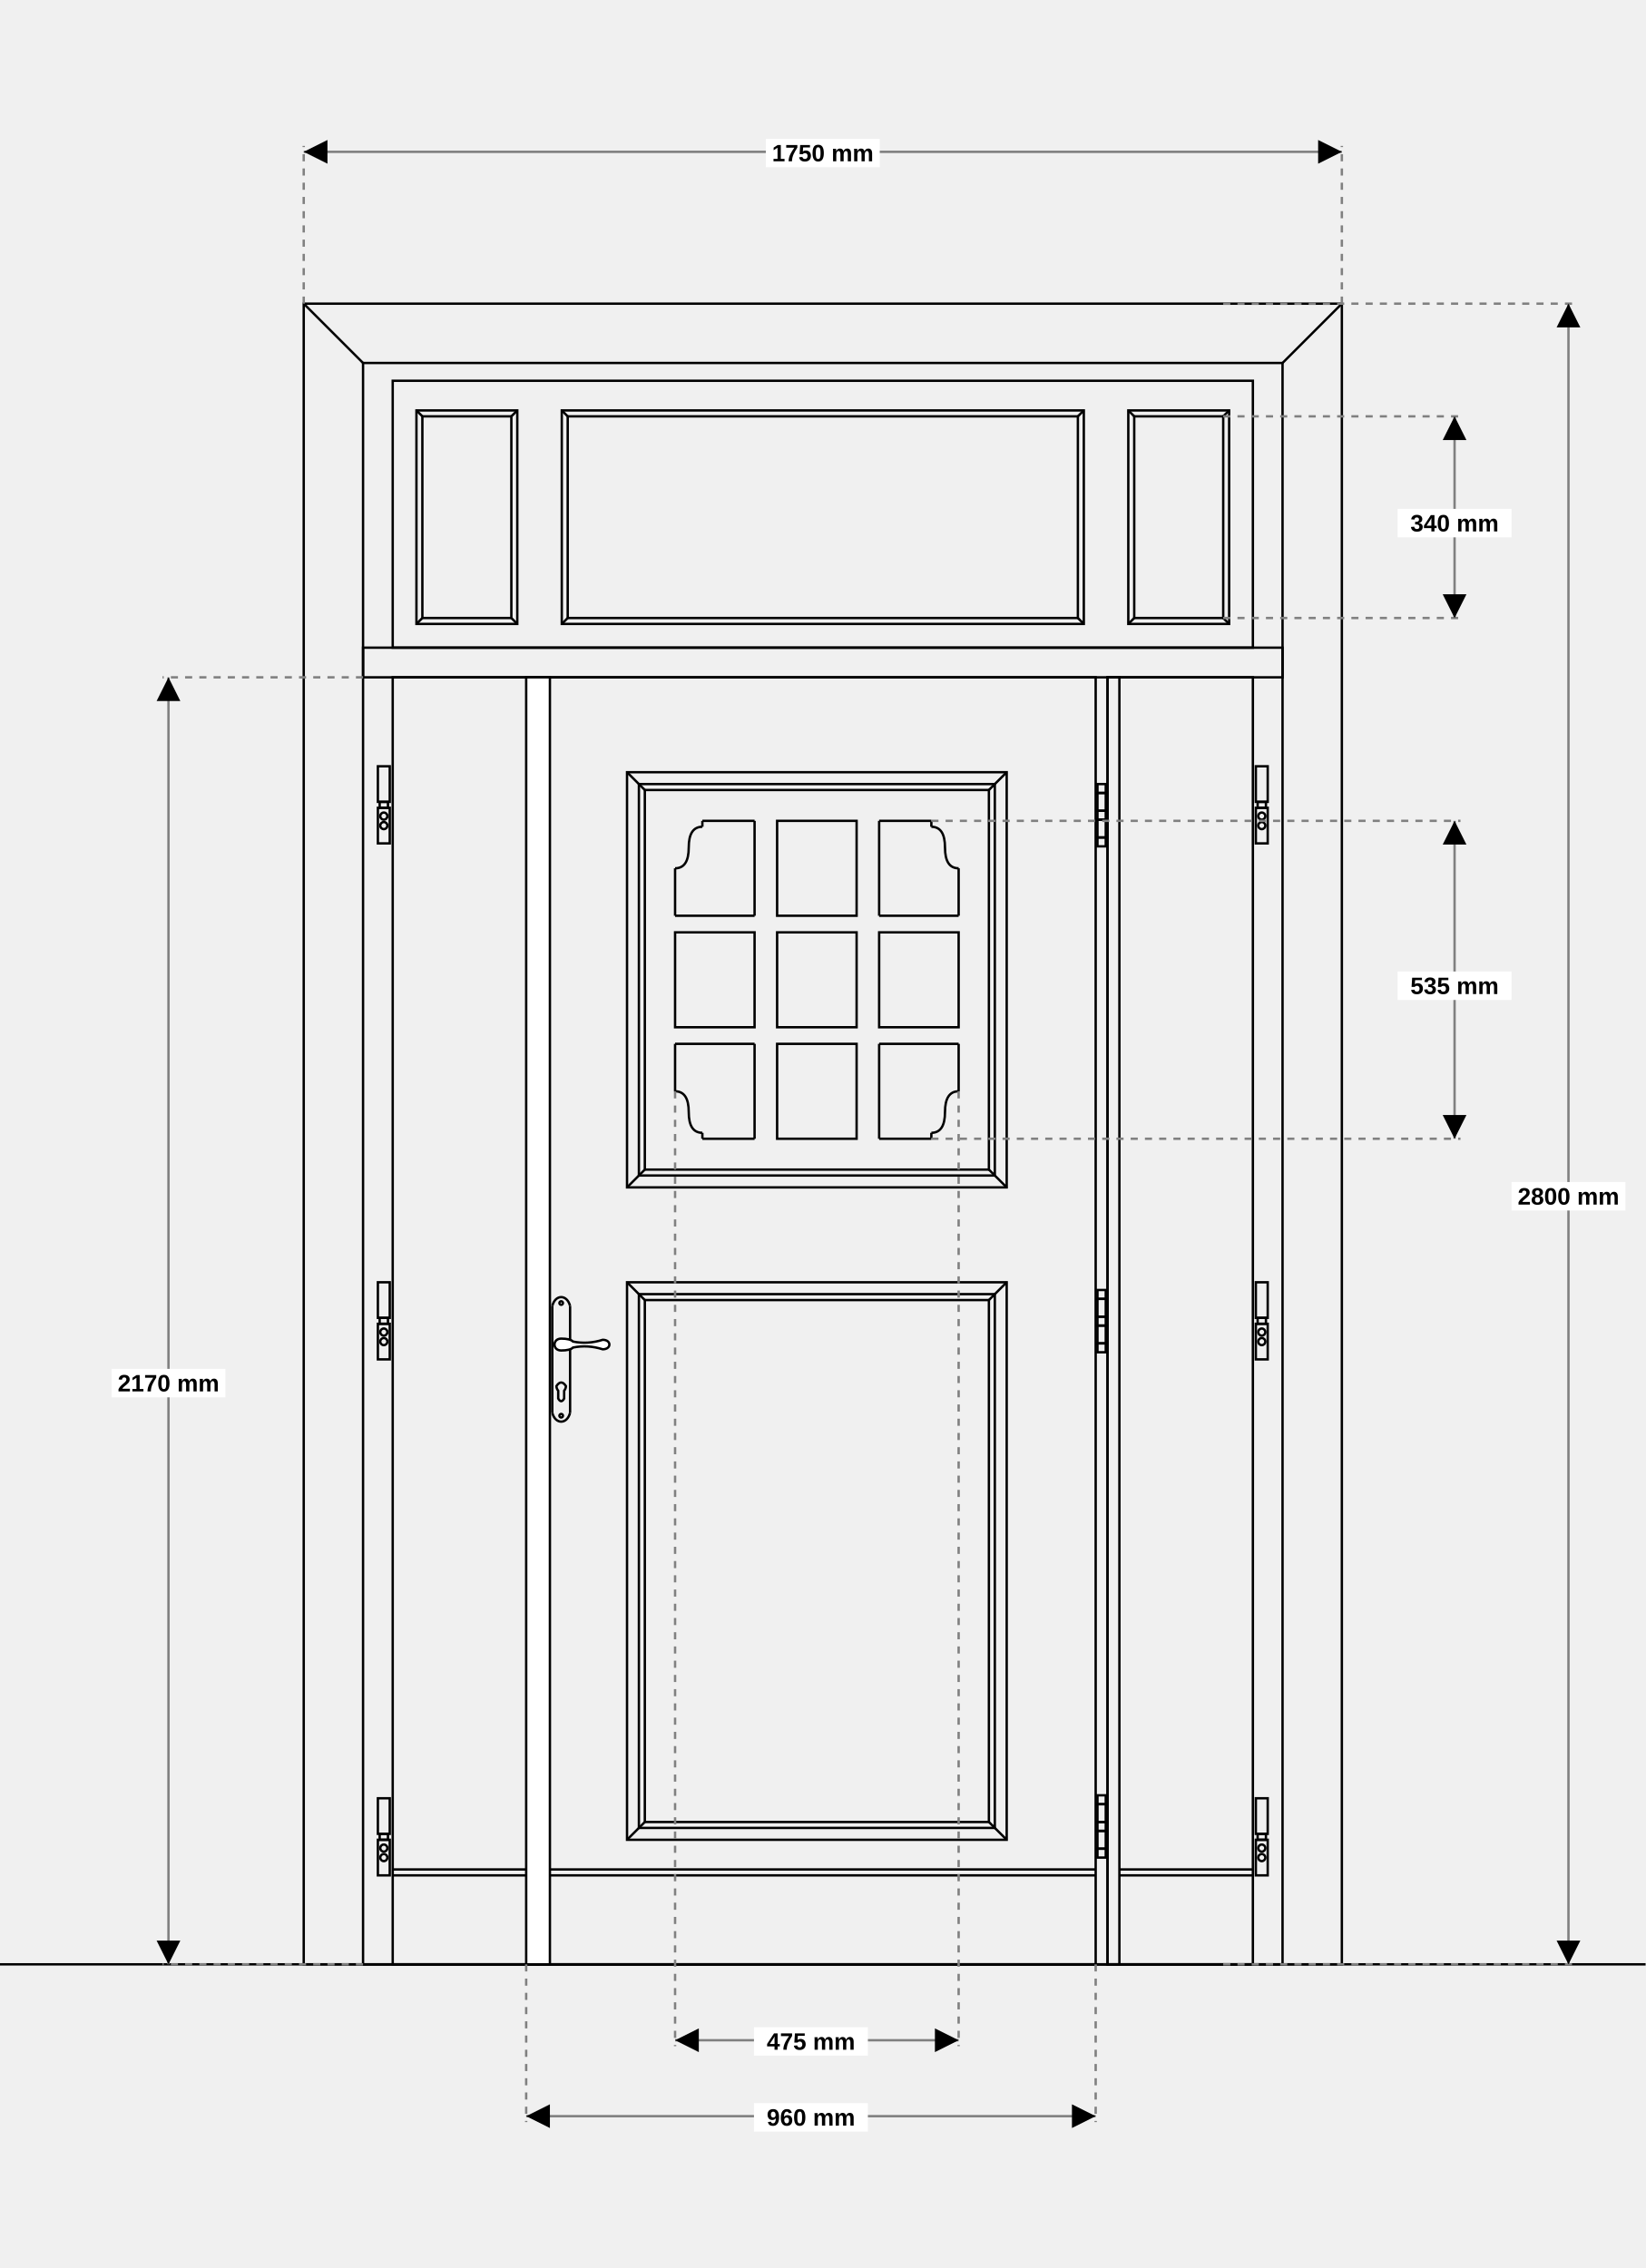
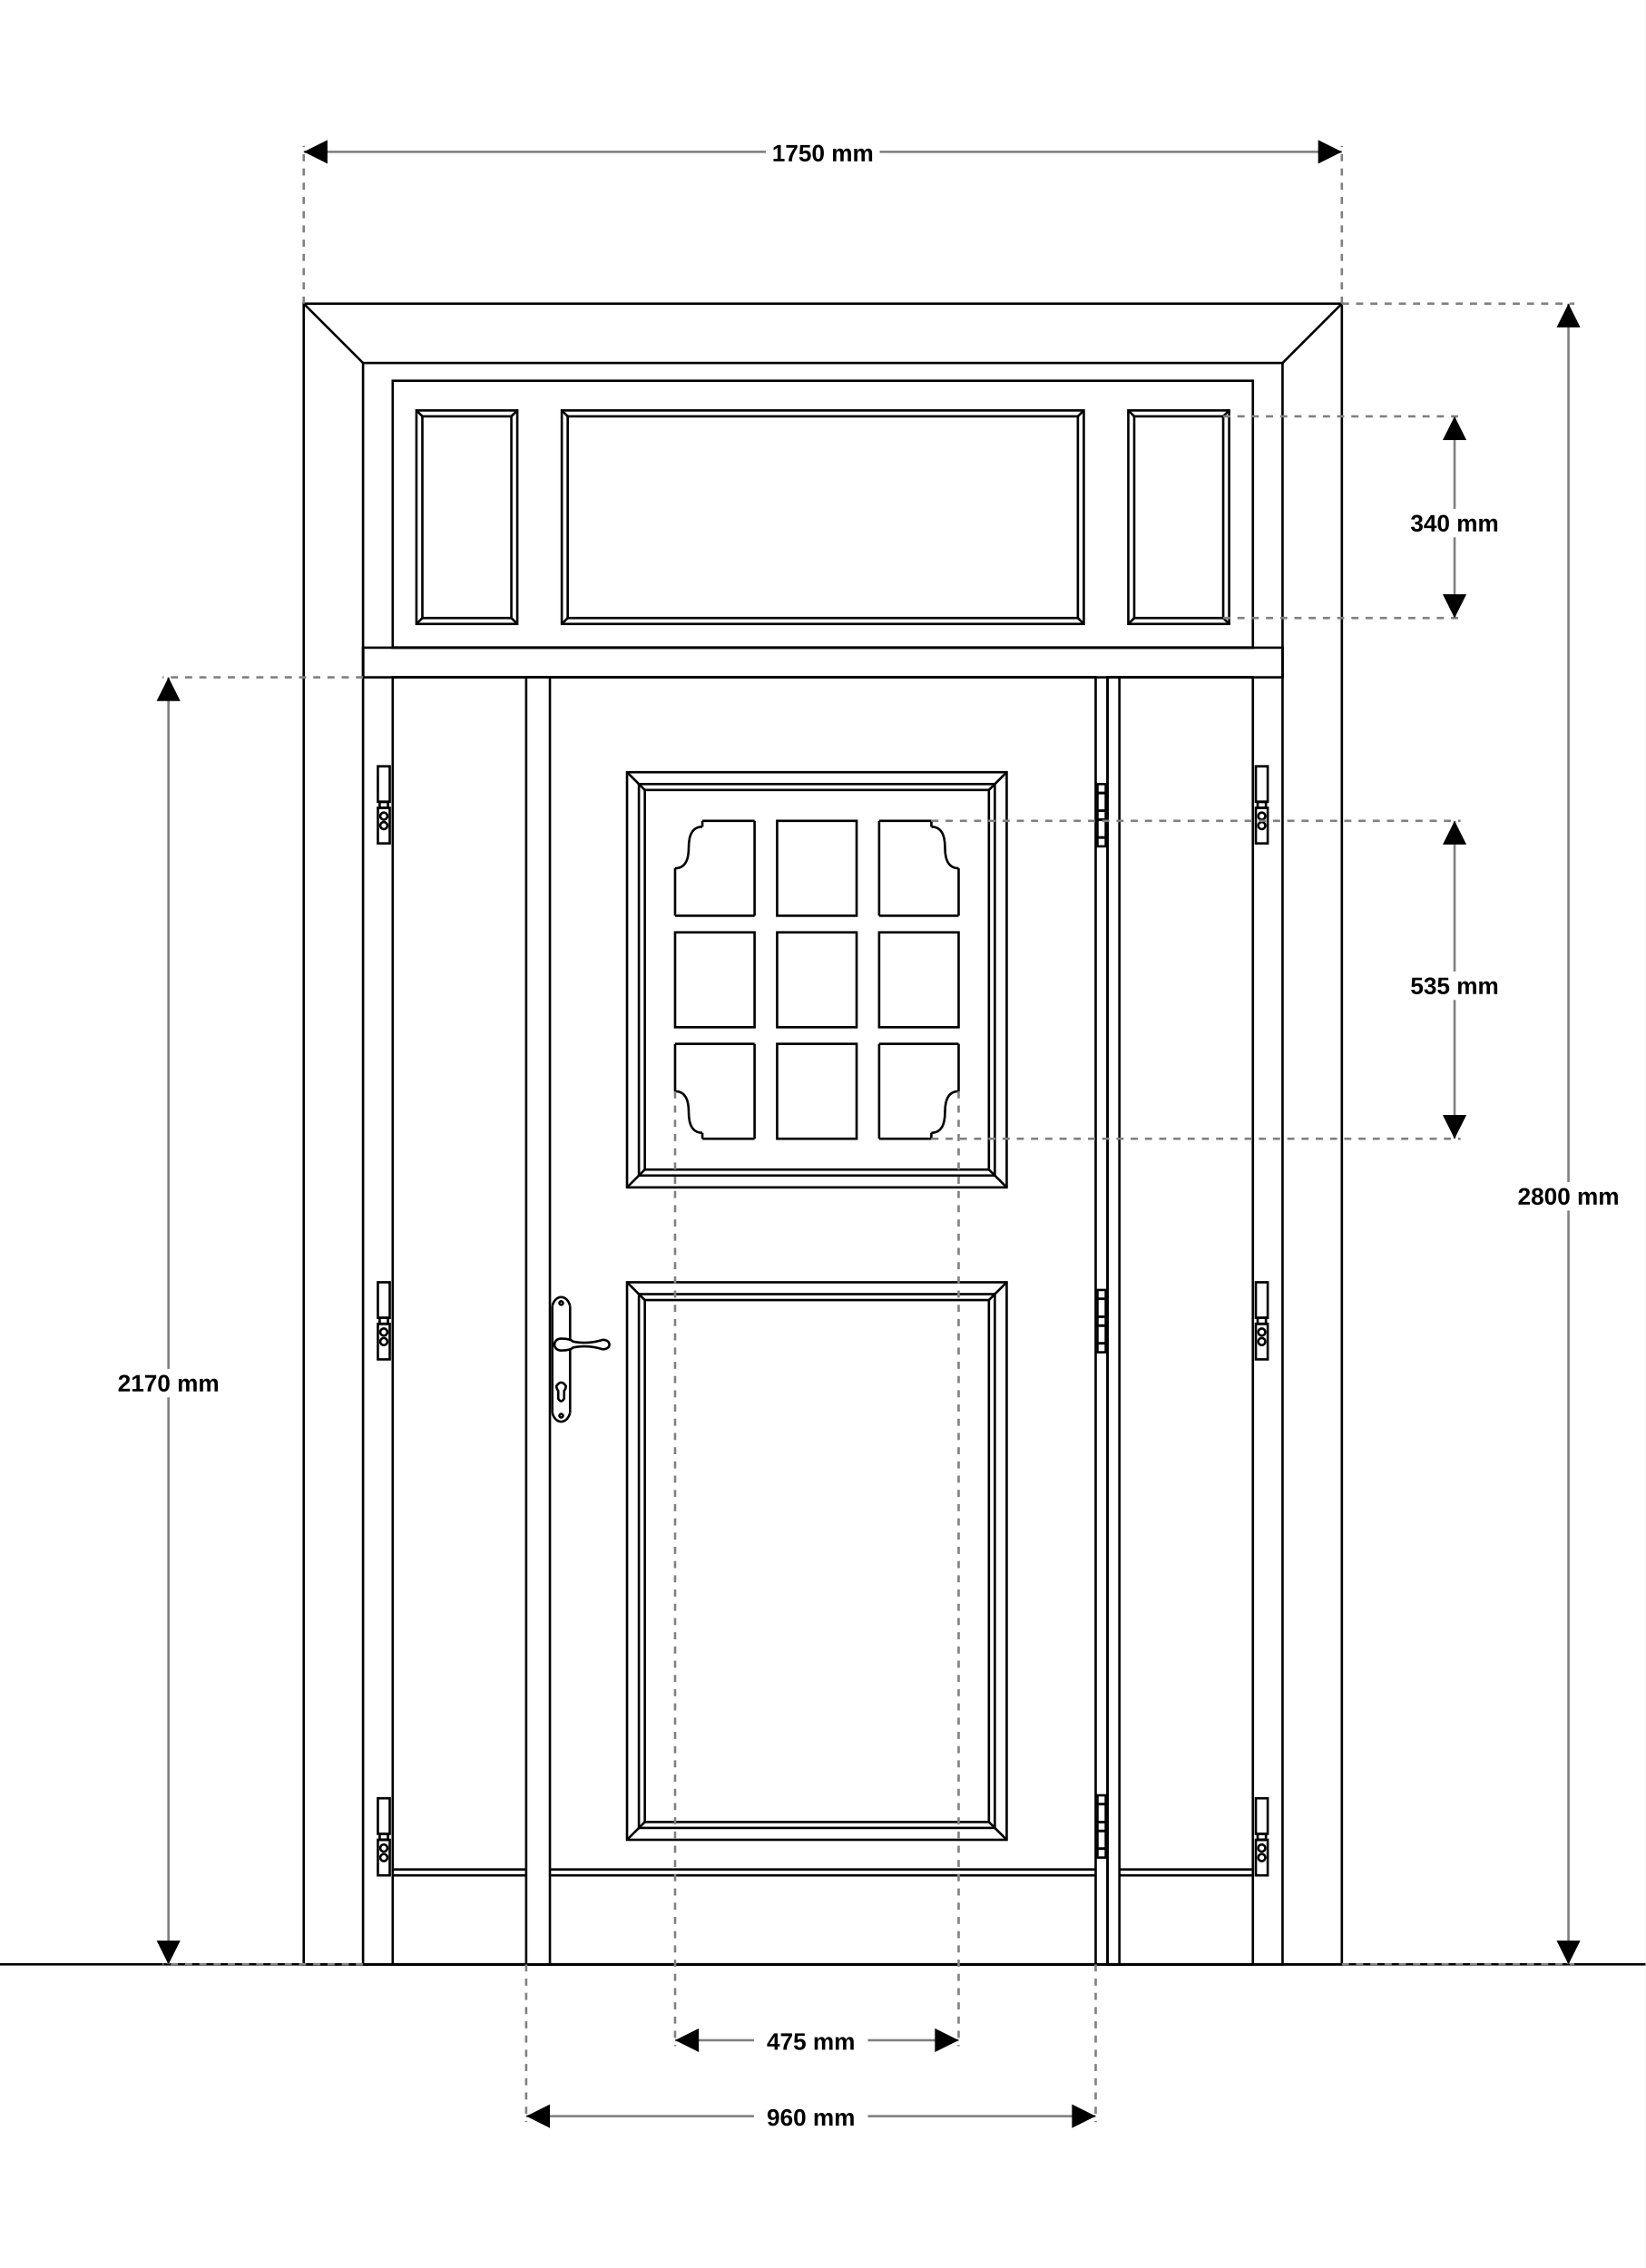
<svg xmlns="http://www.w3.org/2000/svg" width="2774" height="3824" style="background-color: white;">
  <defs>
    <style>
-             .line {
-                 stroke-width: 4;
-                 stroke: black;
-                 fill: none;
-             }
- 
-             .line-tech {
-                 stroke-width: 4;
-                 stroke: gray;
-                 fill: none;
-             }
- 
-             .line-tech-help {
-                 stroke-dasharray: 1em 1em;
-                 stroke-width: 4;
-                 stroke: gray;
-                 fill: none;
-             }
- 
-             .line-red {
-                 stroke-width: 4;
-                 stroke: red;
-                 fill: none;
-             }
- 
-             .rect {
-                 stroke-width: 4;
-                 stroke: black;
-                 fill: none;
-             }
- 
-             .rect-full {
-                 stroke-width: 4;
-                 stroke: black;
-                 fill: white;
-             }
- 
-             .rect-tech-text {
-                 stroke-width: 0;
-                 stroke: none;
-                 fill: white;
-                 height: 48px;
-                 width: 192px;
-                 transform: translateX(-32px) translateY(-6px);
-             }
- 
-             .circle {
-                 stroke-width: 4;
-                 stroke: black;
-                 fill: none;
-             }
- 
-             .text-tech {
-                 fill: black;
-                 font-size: 40px;
-                 font-family: Arial, sans-serif;
-                 font-weight: bold;
-                 transform: translateY(8px);
-             }
- 
-             .text-tech-desc {
-                 fill: gray;
-                 font-size: 16px;
-                 font-family: Arial, sans-serif;
-             }
- 
-             .path {
-                 stroke-width: 4;
-                 stroke: black;
-                 fill: none;
-             }
- 
-             .path-full {
-                 stroke-width: 4;
-                 stroke: black;
-                 fill: white;
-             }
-         </style>
+ 			.rect-background {
+ 				stroke-width: 0;
+ 				stroke: none;
+ 				fill: white;
+ 			}
+ 
+ 			.line {
+ 				stroke-width: 4;
+ 				stroke: black;
+ 				fill: none;
+ 			}
+ 
+ 			.line-tech {
+ 				stroke-width: 4;
+ 				stroke: gray;
+ 				fill: none;
+ 			}
+ 
+ 			.line-tech-help {
+ 				stroke-dasharray: 1em 1em;
+ 				stroke-width: 4;
+ 				stroke: gray;
+ 				fill: none;
+ 			}
+ 
+ 			.line-red {
+ 				stroke-width: 4;
+ 				stroke: red;
+ 				fill: none;
+ 			}
+ 
+ 			.rect {
+ 				stroke-width: 4;
+ 				stroke: black;
+ 				fill: none;
+ 			}
+ 
+ 			.rect-full {
+ 				stroke-width: 4;
+ 				stroke: black;
+ 				fill: white;
+ 			}
+ 
+ 			.rect-tech-text {
+ 				stroke-width: 0;
+ 				stroke: none;
+ 				fill: white;
+ 				height: 48px;
+ 				width: 192px;
+ 				transform: translateX(-32px) translateY(-6px);
+ 			}
+ 
+ 			.circle {
+ 				stroke-width: 4;
+ 				stroke: black;
+ 				fill: none;
+ 			}
+ 
+ 			.text-tech {
+ 				fill: black;
+ 				font-size: 40px;
+ 				font-family: Arial, sans-serif;
+ 				font-weight: bold;
+ 				transform: translateY(8px);
+ 			}
+ 
+ 			.text-tech-desc {
+ 				fill: gray;
+ 				font-size: 16px;
+ 				font-family: Arial, sans-serif;
+ 			}
+ 
+ 			.path {
+ 				stroke-width: 4;
+ 				stroke: black;
+ 				fill: none;
+ 			}
+ 
+ 			.path-full {
+ 				stroke-width: 4;
+ 				stroke: black;
+ 				fill: white;
+ 			}
+ 		</style>
    <marker id="arrow" markerWidth="10" markerHeight="10" refX="10" refY="5" orient="auto-start-reverse">
      <path d="M 0 0 L 10 5 L 0 10 z" fill="black" />
    </marker>
  </defs>
-   <line class="line" x1="0" y1="3312" x2="2774" y2="3312" />
-   <rect class="rect" width="1750" height="2800" x="512" y="512" rx="0" ry="0" />
-   <rect class="rect" width="1550" height="2700" x="612" y="612" rx="0" ry="0" />
-   <line class="line" x1="512" y1="512" x2="612" y2="612" />
-   <line class="line" x1="2262" y1="512" x2="2162" y2="612" />
-   <rect class="rect" width="1450" height="450" x="662" y="642" rx="0" ry="0" />
-   <rect class="rect" width="170" height="360" x="702" y="692" rx="0" ry="0" />
-   <line class="line" x1="702" y1="692" x2="712" y2="702" />
-   <line class="line" x1="872" y1="692" x2="862" y2="702" />
-   <line class="line" x1="702" y1="1052" x2="712" y2="1042" />
-   <line class="line" x1="872" y1="1052" x2="862" y2="1042" />
-   <rect class="rect" width="150" height="340" x="712" y="702" rx="0" ry="0" />
-   <rect class="rect" width="880" height="360" x="947" y="692" rx="0" ry="0" />
-   <line class="line" x1="947" y1="692" x2="957" y2="702" />
-   <line class="line" x1="1827" y1="692" x2="1817" y2="702" />
-   <line class="line" x1="947" y1="1052" x2="957" y2="1042" />
-   <line class="line" x1="1827" y1="1052" x2="1817" y2="1042" />
-   <rect class="rect" width="860" height="340" x="957" y="702" rx="0" ry="0" />
-   <rect class="rect" width="170" height="360" x="1902" y="692" rx="0" ry="0" />
-   <line class="line" x1="1902" y1="692" x2="1912" y2="702" />
-   <line class="line" x1="2072" y1="692" x2="2062" y2="702" />
-   <line class="line" x1="1902" y1="1052" x2="1912" y2="1042" />
-   <line class="line" x1="2072" y1="1052" x2="2062" y2="1042" />
-   <rect class="rect" width="150" height="340" x="1912" y="702" rx="0" ry="0" />
-   <rect class="rect" width="1550" height="50" x="612" y="1092" rx="0" ry="0" />
-   <rect class="rect" width="245" height="2170" x="662" y="1142" rx="0" ry="0" />
-   <line class="line" x1="662" y1="3152" x2="887" y2="3152" />
-   <line class="line" x1="662" y1="3162" x2="887" y2="3162" />
-   <rect class="rect" width="20" height="60" x="637" y="1292" rx="0" ry="0" />
-   <rect class="rect" width="14" height="10" x="640" y="1352" rx="0" ry="0" />
-   <rect class="rect" width="20" height="60" x="637" y="1362" rx="0" ry="0" />
-   <circle class="circle" r="6" cx="647" cy="1376" />
-   <circle class="circle" r="6" cx="647" cy="1392" />
-   <rect class="rect" width="20" height="60" x="637" y="2162" rx="0" ry="0" />
-   <rect class="rect" width="14" height="10" x="640" y="2222" rx="0" ry="0" />
-   <rect class="rect" width="20" height="60" x="637" y="2232" rx="0" ry="0" />
-   <circle class="circle" r="6" cx="647" cy="2246" />
-   <circle class="circle" r="6" cx="647" cy="2262" />
-   <rect class="rect" width="20" height="60" x="637" y="3032" rx="0" ry="0" />
-   <rect class="rect" width="14" height="10" x="640" y="3092" rx="0" ry="0" />
-   <rect class="rect" width="20" height="60" x="637" y="3102" rx="0" ry="0" />
-   <circle class="circle" r="6" cx="647" cy="3116" />
-   <circle class="circle" r="6" cx="647" cy="3132" />
-   <rect class="rect" width="245" height="2170" x="1867" y="1142" rx="0" ry="0" />
-   <rect class="rect" width="20" height="2170" x="1867" y="1142" rx="0" ry="0" />
-   <line class="line" x1="1887" y1="3152" x2="2112" y2="3152" />
-   <line class="line" x1="1887" y1="3162" x2="2112" y2="3162" />
-   <rect class="rect" width="20" height="60" x="2117" y="1292" rx="0" ry="0" />
-   <rect class="rect" width="14" height="10" x="2120" y="1352" rx="0" ry="0" />
-   <rect class="rect" width="20" height="60" x="2117" y="1362" rx="0" ry="0" />
-   <circle class="circle" r="6" cx="2127" cy="1376" />
-   <circle class="circle" r="6" cx="2127" cy="1392" />
-   <rect class="rect" width="20" height="60" x="2117" y="2162" rx="0" ry="0" />
-   <rect class="rect" width="14" height="10" x="2120" y="2222" rx="0" ry="0" />
-   <rect class="rect" width="20" height="60" x="2117" y="2232" rx="0" ry="0" />
-   <circle class="circle" r="6" cx="2127" cy="2246" />
-   <circle class="circle" r="6" cx="2127" cy="2262" />
-   <rect class="rect" width="20" height="60" x="2117" y="3032" rx="0" ry="0" />
-   <rect class="rect" width="14" height="10" x="2120" y="3092" rx="0" ry="0" />
-   <rect class="rect" width="20" height="60" x="2117" y="3102" rx="0" ry="0" />
-   <circle class="circle" r="6" cx="2127" cy="3116" />
-   <circle class="circle" r="6" cx="2127" cy="3132" />
-   <rect class="rect" width="940" height="2170" x="907" y="1142" rx="0" ry="0" />
-   <rect class="rect-full" width="40" height="2170" x="887" y="1142" rx="0" ry="0" />
-   <line class="line" x1="927" y1="3152" x2="1847" y2="3152" />
-   <line class="line" x1="927" y1="3162" x2="1847" y2="3162" />
-   <rect class="rect" width="640" height="700" x="1057" y="1302" rx="0" ry="0" />
-   <line class="line" x1="1057" y1="1302" x2="1077" y2="1322" />
-   <line class="line" x1="1697" y1="1302" x2="1677" y2="1322" />
-   <line class="line" x1="1057" y1="2002" x2="1077" y2="1982" />
-   <line class="line" x1="1697" y1="2002" x2="1677" y2="1982" />
-   <rect class="rect" width="600" height="660" x="1077" y="1322" rx="0" ry="0" />
-   <line class="line" x1="1077" y1="1322" x2="1087" y2="1332" />
-   <line class="line" x1="1677" y1="1322" x2="1667" y2="1332" />
-   <line class="line" x1="1077" y1="1982" x2="1087" y2="1972" />
-   <line class="line" x1="1677" y1="1982" x2="1667" y2="1972" />
-   <rect class="rect" width="580" height="640" x="1087" y="1332" rx="0" ry="0" />
-   <g>
-     <line class="line" x1="1272" y1="1384" x2="1184" y2="1384" />
-     <line class="line" x1="1272" y1="1384" x2="1272" y2="1544" />
-     <line class="line" x1="1138" y1="1544" x2="1272" y2="1544" />
-     <line class="line" x1="1138" y1="1464" x2="1138" y2="1544" />
-     <line class="line" x1="1184" y1="1384" x2="1184" y2="1394" />
-     <path class="path" d="M 1138 1464 Q 1161 1464, 1161 1429 Q 1161 1394, 1184 1394" />
-   </g>
-   <rect class="rect" width="134" height="160" x="1310" y="1384" rx="0" ry="0" />
-   <g>
-     <line class="line" x1="1482" y1="1384" x2="1570" y2="1384" />
-     <line class="line" x1="1482" y1="1384" x2="1482" y2="1544" />
-     <line class="line" x1="1482" y1="1544" x2="1616" y2="1544" />
-     <line class="line" x1="1616" y1="1464" x2="1616" y2="1544" />
-     <line class="line" x1="1570" y1="1384" x2="1570" y2="1394" />
-     <path class="path" d="M 1616 1464 Q 1593 1464, 1593 1429 Q 1593 1394, 1570 1394" />
-   </g>
-   <rect class="rect" width="134" height="160" x="1138" y="1572" rx="0" ry="0" />
-   <rect class="rect" width="134" height="160" x="1310" y="1572" rx="0" ry="0" />
-   <rect class="rect" width="134" height="160" x="1482" y="1572" rx="0" ry="0" />
-   <g>
-     <line class="line" x1="1272" y1="1920" x2="1184" y2="1920" />
-     <line class="line" x1="1272" y1="1760" x2="1272" y2="1920" />
-     <line class="line" x1="1138" y1="1760" x2="1272" y2="1760" />
-     <line class="line" x1="1138" y1="1760" x2="1138" y2="1840" />
-     <line class="line" x1="1184" y1="1920" x2="1184" y2="1910" />
-     <path class="path" d="M 1138 1840 Q 1161 1840, 1161 1875 Q 1161 1910, 1184 1910" />
-   </g>
-   <rect class="rect" width="134" height="160" x="1310" y="1760" rx="0" ry="0" />
-   <g>
-     <line class="line" x1="1482" y1="1920" x2="1570" y2="1920" />
-     <line class="line" x1="1482" y1="1760" x2="1482" y2="1920" />
-     <line class="line" x1="1482" y1="1760" x2="1616" y2="1760" />
-     <line class="line" x1="1616" y1="1760" x2="1616" y2="1840" />
-     <line class="line" x1="1570" y1="1920" x2="1570" y2="1910" />
-     <path class="path" d="M 1616 1840 Q 1593 1840, 1593 1875 Q 1593 1910, 1570 1910" />
-   </g>
-   <rect class="rect" width="640" height="940" x="1057" y="2162" rx="0" ry="0" />
-   <line class="line" x1="1057" y1="2162" x2="1077" y2="2182" />
-   <line class="line" x1="1697" y1="2162" x2="1677" y2="2182" />
-   <line class="line" x1="1057" y1="3102" x2="1077" y2="3082" />
-   <line class="line" x1="1697" y1="3102" x2="1677" y2="3082" />
-   <rect class="rect" width="600" height="900" x="1077" y="2182" rx="0" ry="0" />
-   <line class="line" x1="1077" y1="2182" x2="1087" y2="2192" />
-   <line class="line" x1="1677" y1="2182" x2="1667" y2="2192" />
-   <line class="line" x1="1077" y1="3082" x2="1087" y2="3072" />
-   <line class="line" x1="1677" y1="3082" x2="1667" y2="3072" />
-   <rect class="rect" width="580" height="880" x="1087" y="2192" rx="0" ry="0" />
-   <path class="path" d="M 931 2202 C 936 2182, 956 2182, 961 2202" />
-   <line class="line" x1="931" y1="2202" x2="931" y2="2382" />
-   <line class="line" x1="961" y1="2202" x2="961" y2="2382" />
-   <path class="path" d="M 931 2382 C 936 2402, 956 2402, 961 2382" />
-   <circle class="circle" r="3" cx="946" cy="2197" />
-   <circle class="circle" r="3" cx="946" cy="2387" />
-   <path class="path-full" d="M 946 2277 C 931 2277, 931 2257, 946 2257 Q 961 2257, 966 2262 Q 991 2267, 1016 2259 C 1031 2259, 1031 2275, 1016 2275 Q 991 2267, 966 2272 Q 961 2277, 946 2277 Z" />
-   <path class="path" d="M 941 2345 Q 938 2341, 938 2337 Q 946 2325, 954 2337 Q 954 2341, 951 2345 L951 2358 Q 946 2367, 941 2358 L941 2345 Z" />
-   <rect class="rect" width="14" height="15" x="1850" y="1322" rx="0" ry="0" />
-   <rect class="rect" width="14" height="30" x="1850" y="1337" rx="0" ry="0" />
-   <rect class="rect" width="14" height="15" x="1850" y="1367" rx="0" ry="0" />
-   <rect class="rect" width="14" height="30" x="1850" y="1382" rx="0" ry="0" />
-   <rect class="rect" width="14" height="15" x="1850" y="1412" rx="0" ry="0" />
-   <rect class="rect" width="14" height="15" x="1850" y="2175" rx="0" ry="0" />
-   <rect class="rect" width="14" height="30" x="1850" y="2190" rx="0" ry="0" />
-   <rect class="rect" width="14" height="15" x="1850" y="2220" rx="0" ry="0" />
-   <rect class="rect" width="14" height="30" x="1850" y="2235" rx="0" ry="0" />
-   <rect class="rect" width="14" height="15" x="1850" y="2265" rx="0" ry="0" />
-   <rect class="rect" width="14" height="15" x="1850" y="3027" rx="0" ry="0" />
-   <rect class="rect" width="14" height="30" x="1850" y="3042" rx="0" ry="0" />
-   <rect class="rect" width="14" height="15" x="1850" y="3072" rx="0" ry="0" />
-   <rect class="rect" width="14" height="30" x="1850" y="3087" rx="0" ry="0" />
-   <rect class="rect" width="14" height="15" x="1850" y="3117" rx="0" ry="0" />
-   <line class="line-tech-help" x1="512" y1="512" x2="512" y2="246" />
-   <line class="line-tech-help" x1="2262" y1="512" x2="2262" y2="246" />
-   <line class="line-tech" x1="512" y1="256" x2="2262" y2="256" marker-start="url(#arrow)" marker-end="url(#arrow)" />
-   <rect class="rect-tech-text" width="128" height="32" x="1323" y="240" rx="0" ry="0" />
-   <text class="text-tech" x="1387" y="264" text-anchor="middle">1750 mm</text>
-   <line class="line-tech-help" x1="887" y1="3312" x2="887" y2="3578" />
-   <line class="line-tech-help" x1="1847" y1="3312" x2="1847" y2="3578" />
-   <line class="line-tech" x1="887" y1="3568" x2="1847" y2="3568" marker-start="url(#arrow)" marker-end="url(#arrow)" />
-   <rect class="rect-tech-text" width="128" height="32" x="1303" y="3552" rx="0" ry="0" />
-   <text class="text-tech" x="1367" y="3576" text-anchor="middle">960 mm</text>
-   <line class="line-tech-help" x1="1138" y1="1840" x2="1138" y2="3450" />
-   <line class="line-tech-help" x1="1616" y1="1840" x2="1616" y2="3450" />
-   <line class="line-tech" x1="1138" y1="3440" x2="1616" y2="3440" marker-start="url(#arrow)" marker-end="url(#arrow)" />
-   <rect class="rect-tech-text" width="128" height="32" x="1303" y="3424" rx="0" ry="0" />
-   <text class="text-tech" x="1367" y="3448" text-anchor="middle">475 mm</text>
-   <line class="line-tech-help" x1="2062" y1="512" x2="2654" y2="512" />
-   <line class="line-tech-help" x1="2062" y1="3312" x2="2654" y2="3312" />
-   <line class="line-tech" x1="2644" y1="512" x2="2644" y2="3312" marker-start="url(#arrow)" marker-end="url(#arrow)" />
-   <rect class="rect-tech-text" width="128" height="32" x="2580" y="1999" rx="0" ry="0" />
-   <text class="text-tech" x="2644" y="2023" text-anchor="middle">2800 mm</text>
-   <line class="line-tech-help" x1="612" y1="1142" x2="274" y2="1142" />
-   <line class="line-tech-help" x1="612" y1="3312" x2="274" y2="3312" />
-   <line class="line-tech" x1="284" y1="1142" x2="284" y2="3312" marker-start="url(#arrow)" marker-end="url(#arrow)" />
-   <rect class="rect-tech-text" width="128" height="32" x="220" y="2314" rx="0" ry="0" />
-   <text class="text-tech" x="284" y="2338" text-anchor="middle">2170 mm</text>
-   <line class="line-tech-help" x1="2062" y1="702" x2="2462" y2="702" />
-   <line class="line-tech-help" x1="2062" y1="1042" x2="2462" y2="1042" />
-   <line class="line-tech" x1="2452" y1="702" x2="2452" y2="1042" marker-start="url(#arrow)" marker-end="url(#arrow)" />
-   <rect class="rect-tech-text" width="128" height="32" x="2388" y="864" rx="0" ry="0" />
-   <text class="text-tech" x="2452" y="888" text-anchor="middle">340 mm</text>
-   <line class="line-tech-help" x1="1570" y1="1384" x2="2462" y2="1384" />
-   <line class="line-tech-help" x1="1570" y1="1920" x2="2462" y2="1920" />
-   <line class="line-tech" x1="2452" y1="1384" x2="2452" y2="1920" marker-start="url(#arrow)" marker-end="url(#arrow)" />
-   <rect class="rect-tech-text" width="128" height="32" x="2388" y="1644" rx="0" ry="0" />
-   <text class="text-tech" x="2452" y="1668" text-anchor="middle">535 mm</text>
+   <rect id="background" class="rect-background" width="2774" height="3824" x="0" y="0" rx="0" ry="0" />
+   <line id="floor" class="line" x1="0" y1="3312" x2="2774" y2="3312" />
+   <g id="door-frame">
+     <rect class="rect" width="1750" height="2800" x="512" y="512" rx="0" ry="0" />
+     <rect class="rect" width="1550" height="2700" x="612" y="612" rx="0" ry="0" />
+     <line class="line" x1="512" y1="512" x2="612" y2="612" />
+     <line class="line" x1="2262" y1="512" x2="2162" y2="612" />
+   </g>
+   <g id="transom-windows">
+     <rect id="transom-windows-border" class="rect" width="1450" height="450" x="662" y="642" rx="0" ry="0" />
+     <g id="transom-window-left">
+       <rect class="rect" width="170" height="360" x="702" y="692" rx="0" ry="0" />
+       <line class="line" x1="702" y1="692" x2="712" y2="702" />
+       <line class="line" x1="872" y1="692" x2="862" y2="702" />
+       <line class="line" x1="702" y1="1052" x2="712" y2="1042" />
+       <line class="line" x1="872" y1="1052" x2="862" y2="1042" />
+       <rect class="rect" width="150" height="340" x="712" y="702" rx="0" ry="0" />
+     </g>
+     <g id="transom-window-central">
+       <rect class="rect" width="880" height="360" x="947" y="692" rx="0" ry="0" />
+       <line class="line" x1="947" y1="692" x2="957" y2="702" />
+       <line class="line" x1="1827" y1="692" x2="1817" y2="702" />
+       <line class="line" x1="947" y1="1052" x2="957" y2="1042" />
+       <line class="line" x1="1827" y1="1052" x2="1817" y2="1042" />
+       <rect class="rect" width="860" height="340" x="957" y="702" rx="0" ry="0" />
+     </g>
+     <g id="transom-window-right">
+       <rect class="rect" width="170" height="360" x="1902" y="692" rx="0" ry="0" />
+       <line class="line" x1="1902" y1="692" x2="1912" y2="702" />
+       <line class="line" x1="2072" y1="692" x2="2062" y2="702" />
+       <line class="line" x1="1902" y1="1052" x2="1912" y2="1042" />
+       <line class="line" x1="2072" y1="1052" x2="2062" y2="1042" />
+       <rect class="rect" width="150" height="340" x="1912" y="702" rx="0" ry="0" />
+     </g>
+   </g>
+   <rect id="door-strip" class="rect" width="1550" height="50" x="612" y="1092" rx="0" ry="0" />
+   <g id="door-wing-left">
+     <rect class="rect" width="245" height="2170" x="662" y="1142" rx="0" ry="0" />
+     <g id="door-wing-left-bottom-strip">
+       <line class="line" x1="662" y1="3152" x2="887" y2="3152" />
+       <line class="line" x1="662" y1="3162" x2="887" y2="3162" />
+     </g>
+     <g id="door-wing-left-hinge-top">
+       <rect class="rect" width="20" height="60" x="637" y="1292" rx="0" ry="0" />
+       <rect class="rect" width="14" height="10" x="640" y="1352" rx="0" ry="0" />
+       <rect class="rect" width="20" height="60" x="637" y="1362" rx="0" ry="0" />
+       <circle class="circle" r="6" cx="647" cy="1376" />
+       <circle class="circle" r="6" cx="647" cy="1392" />
+     </g>
+     <g id="door-wing-left-hinge-central">
+       <rect class="rect" width="20" height="60" x="637" y="2162" rx="0" ry="0" />
+       <rect class="rect" width="14" height="10" x="640" y="2222" rx="0" ry="0" />
+       <rect class="rect" width="20" height="60" x="637" y="2232" rx="0" ry="0" />
+       <circle class="circle" r="6" cx="647" cy="2246" />
+       <circle class="circle" r="6" cx="647" cy="2262" />
+     </g>
+     <g id="door-wing-left-hinge-bottom">
+       <rect class="rect" width="20" height="60" x="637" y="3032" rx="0" ry="0" />
+       <rect class="rect" width="14" height="10" x="640" y="3092" rx="0" ry="0" />
+       <rect class="rect" width="20" height="60" x="637" y="3102" rx="0" ry="0" />
+       <circle class="circle" r="6" cx="647" cy="3116" />
+       <circle class="circle" r="6" cx="647" cy="3132" />
+     </g>
+   </g>
+   <g id="door-wing-right">
+     <rect class="rect" width="245" height="2170" x="1867" y="1142" rx="0" ry="0" />
+     <rect class="rect" width="20" height="2170" x="1867" y="1142" rx="0" ry="0" />
+     <g id="door-wing-right-bottom-strip">
+       <line class="line" x1="1887" y1="3152" x2="2112" y2="3152" />
+       <line class="line" x1="1887" y1="3162" x2="2112" y2="3162" />
+     </g>
+     <g id="door-wing-right-hinge-top">
+       <rect class="rect" width="20" height="60" x="2117" y="1292" rx="0" ry="0" />
+       <rect class="rect" width="14" height="10" x="2120" y="1352" rx="0" ry="0" />
+       <rect class="rect" width="20" height="60" x="2117" y="1362" rx="0" ry="0" />
+       <circle class="circle" r="6" cx="2127" cy="1376" />
+       <circle class="circle" r="6" cx="2127" cy="1392" />
+     </g>
+     <g id="door-wing-right-hinge-central">
+       <rect class="rect" width="20" height="60" x="2117" y="2162" rx="0" ry="0" />
+       <rect class="rect" width="14" height="10" x="2120" y="2222" rx="0" ry="0" />
+       <rect class="rect" width="20" height="60" x="2117" y="2232" rx="0" ry="0" />
+       <circle class="circle" r="6" cx="2127" cy="2246" />
+       <circle class="circle" r="6" cx="2127" cy="2262" />
+     </g>
+     <g id="door-wing-right-hinge-bottom">
+       <rect class="rect" width="20" height="60" x="2117" y="3032" rx="0" ry="0" />
+       <rect class="rect" width="14" height="10" x="2120" y="3092" rx="0" ry="0" />
+       <rect class="rect" width="20" height="60" x="2117" y="3102" rx="0" ry="0" />
+       <circle class="circle" r="6" cx="2127" cy="3116" />
+       <circle class="circle" r="6" cx="2127" cy="3132" />
+     </g>
+   </g>
+   <g id="door-wing-central">
+     <rect class="rect" width="940" height="2170" x="907" y="1142" rx="0" ry="0" />
+     <rect class="rect-full" width="40" height="2170" x="887" y="1142" rx="0" ry="0" />
+     <g id="door-wing-central-bottom-strip">
+       <line class="line" x1="927" y1="3152" x2="1847" y2="3152" />
+       <line class="line" x1="927" y1="3162" x2="1847" y2="3162" />
+     </g>
+     <g id="door-wing-central-window-border">
+       <rect class="rect" width="640" height="700" x="1057" y="1302" rx="0" ry="0" />
+       <line class="line" x1="1057" y1="1302" x2="1077" y2="1322" />
+       <line class="line" x1="1697" y1="1302" x2="1677" y2="1322" />
+       <line class="line" x1="1057" y1="2002" x2="1077" y2="1982" />
+       <line class="line" x1="1697" y1="2002" x2="1677" y2="1982" />
+       <rect class="rect" width="600" height="660" x="1077" y="1322" rx="0" ry="0" />
+       <line class="line" x1="1077" y1="1322" x2="1087" y2="1332" />
+       <line class="line" x1="1677" y1="1322" x2="1667" y2="1332" />
+       <line class="line" x1="1077" y1="1982" x2="1087" y2="1972" />
+       <line class="line" x1="1677" y1="1982" x2="1667" y2="1972" />
+       <rect class="rect" width="580" height="640" x="1087" y="1332" rx="0" ry="0" />
+     </g>
+     <g id="door-wing-central-window">
+       <g id="glass-top-left">
+         <line class="line" x1="1272" y1="1384" x2="1184" y2="1384" />
+         <line class="line" x1="1272" y1="1384" x2="1272" y2="1544" />
+         <line class="line" x1="1138" y1="1544" x2="1272" y2="1544" />
+         <line class="line" x1="1138" y1="1464" x2="1138" y2="1544" />
+         <line class="line" x1="1184" y1="1384" x2="1184" y2="1394" />
+         <path class="path" d="M 1138 1464 Q 1161 1464, 1161 1429 Q 1161 1394, 1184 1394" />
+       </g>
+       <rect id="glass-top-central" class="rect" width="134" height="160" x="1310" y="1384" rx="0" ry="0" />
+       <g id="glass-top-right">
+         <line class="line" x1="1482" y1="1384" x2="1570" y2="1384" />
+         <line class="line" x1="1482" y1="1384" x2="1482" y2="1544" />
+         <line class="line" x1="1482" y1="1544" x2="1616" y2="1544" />
+         <line class="line" x1="1616" y1="1464" x2="1616" y2="1544" />
+         <line class="line" x1="1570" y1="1384" x2="1570" y2="1394" />
+         <path class="path" d="M 1616 1464 Q 1593 1464, 1593 1429 Q 1593 1394, 1570 1394" />
+       </g>
+       <rect id="glass-central-left" class="rect" width="134" height="160" x="1138" y="1572" rx="0" ry="0" />
+       <rect id="glass-central-central" class="rect" width="134" height="160" x="1310" y="1572" rx="0" ry="0" />
+       <rect id="glass-central-right" class="rect" width="134" height="160" x="1482" y="1572" rx="0" ry="0" />
+       <g id="glass-bottom-left">
+         <line class="line" x1="1272" y1="1920" x2="1184" y2="1920" />
+         <line class="line" x1="1272" y1="1760" x2="1272" y2="1920" />
+         <line class="line" x1="1138" y1="1760" x2="1272" y2="1760" />
+         <line class="line" x1="1138" y1="1760" x2="1138" y2="1840" />
+         <line class="line" x1="1184" y1="1920" x2="1184" y2="1910" />
+         <path class="path" d="M 1138 1840 Q 1161 1840, 1161 1875 Q 1161 1910, 1184 1910" />
+       </g>
+       <rect id="glass-bottom-central" class="rect" width="134" height="160" x="1310" y="1760" rx="0" ry="0" />
+       <g id="glass-bottom-right">
+         <line class="line" x1="1482" y1="1920" x2="1570" y2="1920" />
+         <line class="line" x1="1482" y1="1760" x2="1482" y2="1920" />
+         <line class="line" x1="1482" y1="1760" x2="1616" y2="1760" />
+         <line class="line" x1="1616" y1="1760" x2="1616" y2="1840" />
+         <line class="line" x1="1570" y1="1920" x2="1570" y2="1910" />
+         <path class="path" d="M 1616 1840 Q 1593 1840, 1593 1875 Q 1593 1910, 1570 1910" />
+       </g>
+     </g>
+     <g id="door-wing-central-decorative-strip">
+       <rect class="rect" width="640" height="940" x="1057" y="2162" rx="0" ry="0" />
+       <line class="line" x1="1057" y1="2162" x2="1077" y2="2182" />
+       <line class="line" x1="1697" y1="2162" x2="1677" y2="2182" />
+       <line class="line" x1="1057" y1="3102" x2="1077" y2="3082" />
+       <line class="line" x1="1697" y1="3102" x2="1677" y2="3082" />
+       <rect class="rect" width="600" height="900" x="1077" y="2182" rx="0" ry="0" />
+       <line class="line" x1="1077" y1="2182" x2="1087" y2="2192" />
+       <line class="line" x1="1677" y1="2182" x2="1667" y2="2192" />
+       <line class="line" x1="1077" y1="3082" x2="1087" y2="3072" />
+       <line class="line" x1="1677" y1="3082" x2="1667" y2="3072" />
+       <rect class="rect" width="580" height="880" x="1087" y="2192" rx="0" ry="0" />
+     </g>
+     <g id="door-wing-central-handle">
+       <path class="path" d="M 931 2202 C 936 2182, 956 2182, 961 2202" />
+       <line class="line" x1="931" y1="2202" x2="931" y2="2382" />
+       <line class="line" x1="961" y1="2202" x2="961" y2="2382" />
+       <path class="path" d="M 931 2382 C 936 2402, 956 2402, 961 2382" />
+       <circle class="circle" r="3" cx="946" cy="2197" />
+       <circle class="circle" r="3" cx="946" cy="2387" />
+       <path class="path-full" d="M 946 2277 C 931 2277, 931 2257, 946 2257 Q 961 2257, 966 2262 Q 991 2267, 1016 2259 C 1031 2259, 1031 2275, 1016 2275 Q 991 2267, 966 2272 Q 961 2277, 946 2277 Z" />
+       <path class="path" d="M 941 2345 Q 938 2341, 938 2337 Q 946 2325, 954 2337 Q 954 2341, 951 2345 L951 2358 Q 946 2367, 941 2358 L941 2345 Z" />
+     </g>
+     <g id="door-wing-central-hinge-top">
+       <rect class="rect" width="14" height="15" x="1850" y="1322" rx="0" ry="0" />
+       <rect class="rect" width="14" height="30" x="1850" y="1337" rx="0" ry="0" />
+       <rect class="rect" width="14" height="15" x="1850" y="1367" rx="0" ry="0" />
+       <rect class="rect" width="14" height="30" x="1850" y="1382" rx="0" ry="0" />
+       <rect class="rect" width="14" height="15" x="1850" y="1412" rx="0" ry="0" />
+     </g>
+     <g id="door-wing-central-hinge-central">
+       <rect class="rect" width="14" height="15" x="1850" y="2175" rx="0" ry="0" />
+       <rect class="rect" width="14" height="30" x="1850" y="2190" rx="0" ry="0" />
+       <rect class="rect" width="14" height="15" x="1850" y="2220" rx="0" ry="0" />
+       <rect class="rect" width="14" height="30" x="1850" y="2235" rx="0" ry="0" />
+       <rect class="rect" width="14" height="15" x="1850" y="2265" rx="0" ry="0" />
+     </g>
+     <g id="door-wing-central-hinge-bottom">
+       <rect class="rect" width="14" height="15" x="1850" y="3027" rx="0" ry="0" />
+       <rect class="rect" width="14" height="30" x="1850" y="3042" rx="0" ry="0" />
+       <rect class="rect" width="14" height="15" x="1850" y="3072" rx="0" ry="0" />
+       <rect class="rect" width="14" height="30" x="1850" y="3087" rx="0" ry="0" />
+       <rect class="rect" width="14" height="15" x="1850" y="3117" rx="0" ry="0" />
+     </g>
+   </g>
+   <g id="measurement-door-frame-width">
+     <line class="line-tech-help" x1="512" y1="512" x2="512" y2="246" />
+     <line class="line-tech-help" x1="2262" y1="512" x2="2262" y2="246" />
+     <line class="line-tech" x1="512" y1="256" x2="2262" y2="256" marker-start="url(#arrow)" marker-end="url(#arrow)" />
+     <rect class="rect-tech-text" width="128" height="32" x="1323" y="240" rx="0" ry="0" />
+     <text class="text-tech" x="1387" y="264" text-anchor="middle">1750 mm</text>
+   </g>
+   <g id="measurement-door-wing-central-width">
+     <line class="line-tech-help" x1="887" y1="3312" x2="887" y2="3578" />
+     <line class="line-tech-help" x1="1847" y1="3312" x2="1847" y2="3578" />
+     <line class="line-tech" x1="887" y1="3568" x2="1847" y2="3568" marker-start="url(#arrow)" marker-end="url(#arrow)" />
+     <rect class="rect-tech-text" width="128" height="32" x="1303" y="3552" rx="0" ry="0" />
+     <text class="text-tech" x="1367" y="3576" text-anchor="middle">960 mm</text>
+   </g>
+   <g id="measurement-door-wing-central-window-width">
+     <line class="line-tech-help" x1="1138" y1="1840" x2="1138" y2="3450" />
+     <line class="line-tech-help" x1="1616" y1="1840" x2="1616" y2="3450" />
+     <line class="line-tech" x1="1138" y1="3440" x2="1616" y2="3440" marker-start="url(#arrow)" marker-end="url(#arrow)" />
+     <rect class="rect-tech-text" width="128" height="32" x="1303" y="3424" rx="0" ry="0" />
+     <text class="text-tech" x="1367" y="3448" text-anchor="middle">475 mm</text>
+   </g>
+   <g id="measurement-door-frame-height">
+     <line class="line-tech-help" x1="2262" y1="512" x2="2654" y2="512" />
+     <line class="line-tech-help" x1="2262" y1="3312" x2="2654" y2="3312" />
+     <line class="line-tech" x1="2644" y1="512" x2="2644" y2="3312" marker-start="url(#arrow)" marker-end="url(#arrow)" />
+     <rect class="rect-tech-text" width="128" height="32" x="2580" y="1999" rx="0" ry="0" />
+     <text class="text-tech" x="2644" y="2023" text-anchor="middle">2800 mm</text>
+   </g>
+   <g id="measurement-door-wing-height">
+     <line class="line-tech-help" x1="612" y1="1142" x2="274" y2="1142" />
+     <line class="line-tech-help" x1="612" y1="3312" x2="274" y2="3312" />
+     <line class="line-tech" x1="284" y1="1142" x2="284" y2="3312" marker-start="url(#arrow)" marker-end="url(#arrow)" />
+     <rect class="rect-tech-text" width="128" height="32" x="220" y="2314" rx="0" ry="0" />
+     <text class="text-tech" x="284" y="2338" text-anchor="middle">2170 mm</text>
+   </g>
+   <g id="measurement-transom-window-glass-height">
+     <line class="line-tech-help" x1="2062" y1="702" x2="2462" y2="702" />
+     <line class="line-tech-help" x1="2062" y1="1042" x2="2462" y2="1042" />
+     <line class="line-tech" x1="2452" y1="702" x2="2452" y2="1042" marker-start="url(#arrow)" marker-end="url(#arrow)" />
+     <rect class="rect-tech-text" width="128" height="32" x="2388" y="864" rx="0" ry="0" />
+     <text class="text-tech" x="2452" y="888" text-anchor="middle">340 mm</text>
+   </g>
+   <g id="measurement-door-wing-central-window-height">
+     <line class="line-tech-help" x1="1570" y1="1384" x2="2462" y2="1384" />
+     <line class="line-tech-help" x1="1570" y1="1920" x2="2462" y2="1920" />
+     <line class="line-tech" x1="2452" y1="1384" x2="2452" y2="1920" marker-start="url(#arrow)" marker-end="url(#arrow)" />
+     <rect class="rect-tech-text" width="128" height="32" x="2388" y="1644" rx="0" ry="0" />
+     <text class="text-tech" x="2452" y="1668" text-anchor="middle">535 mm</text>
+   </g>
</svg>
